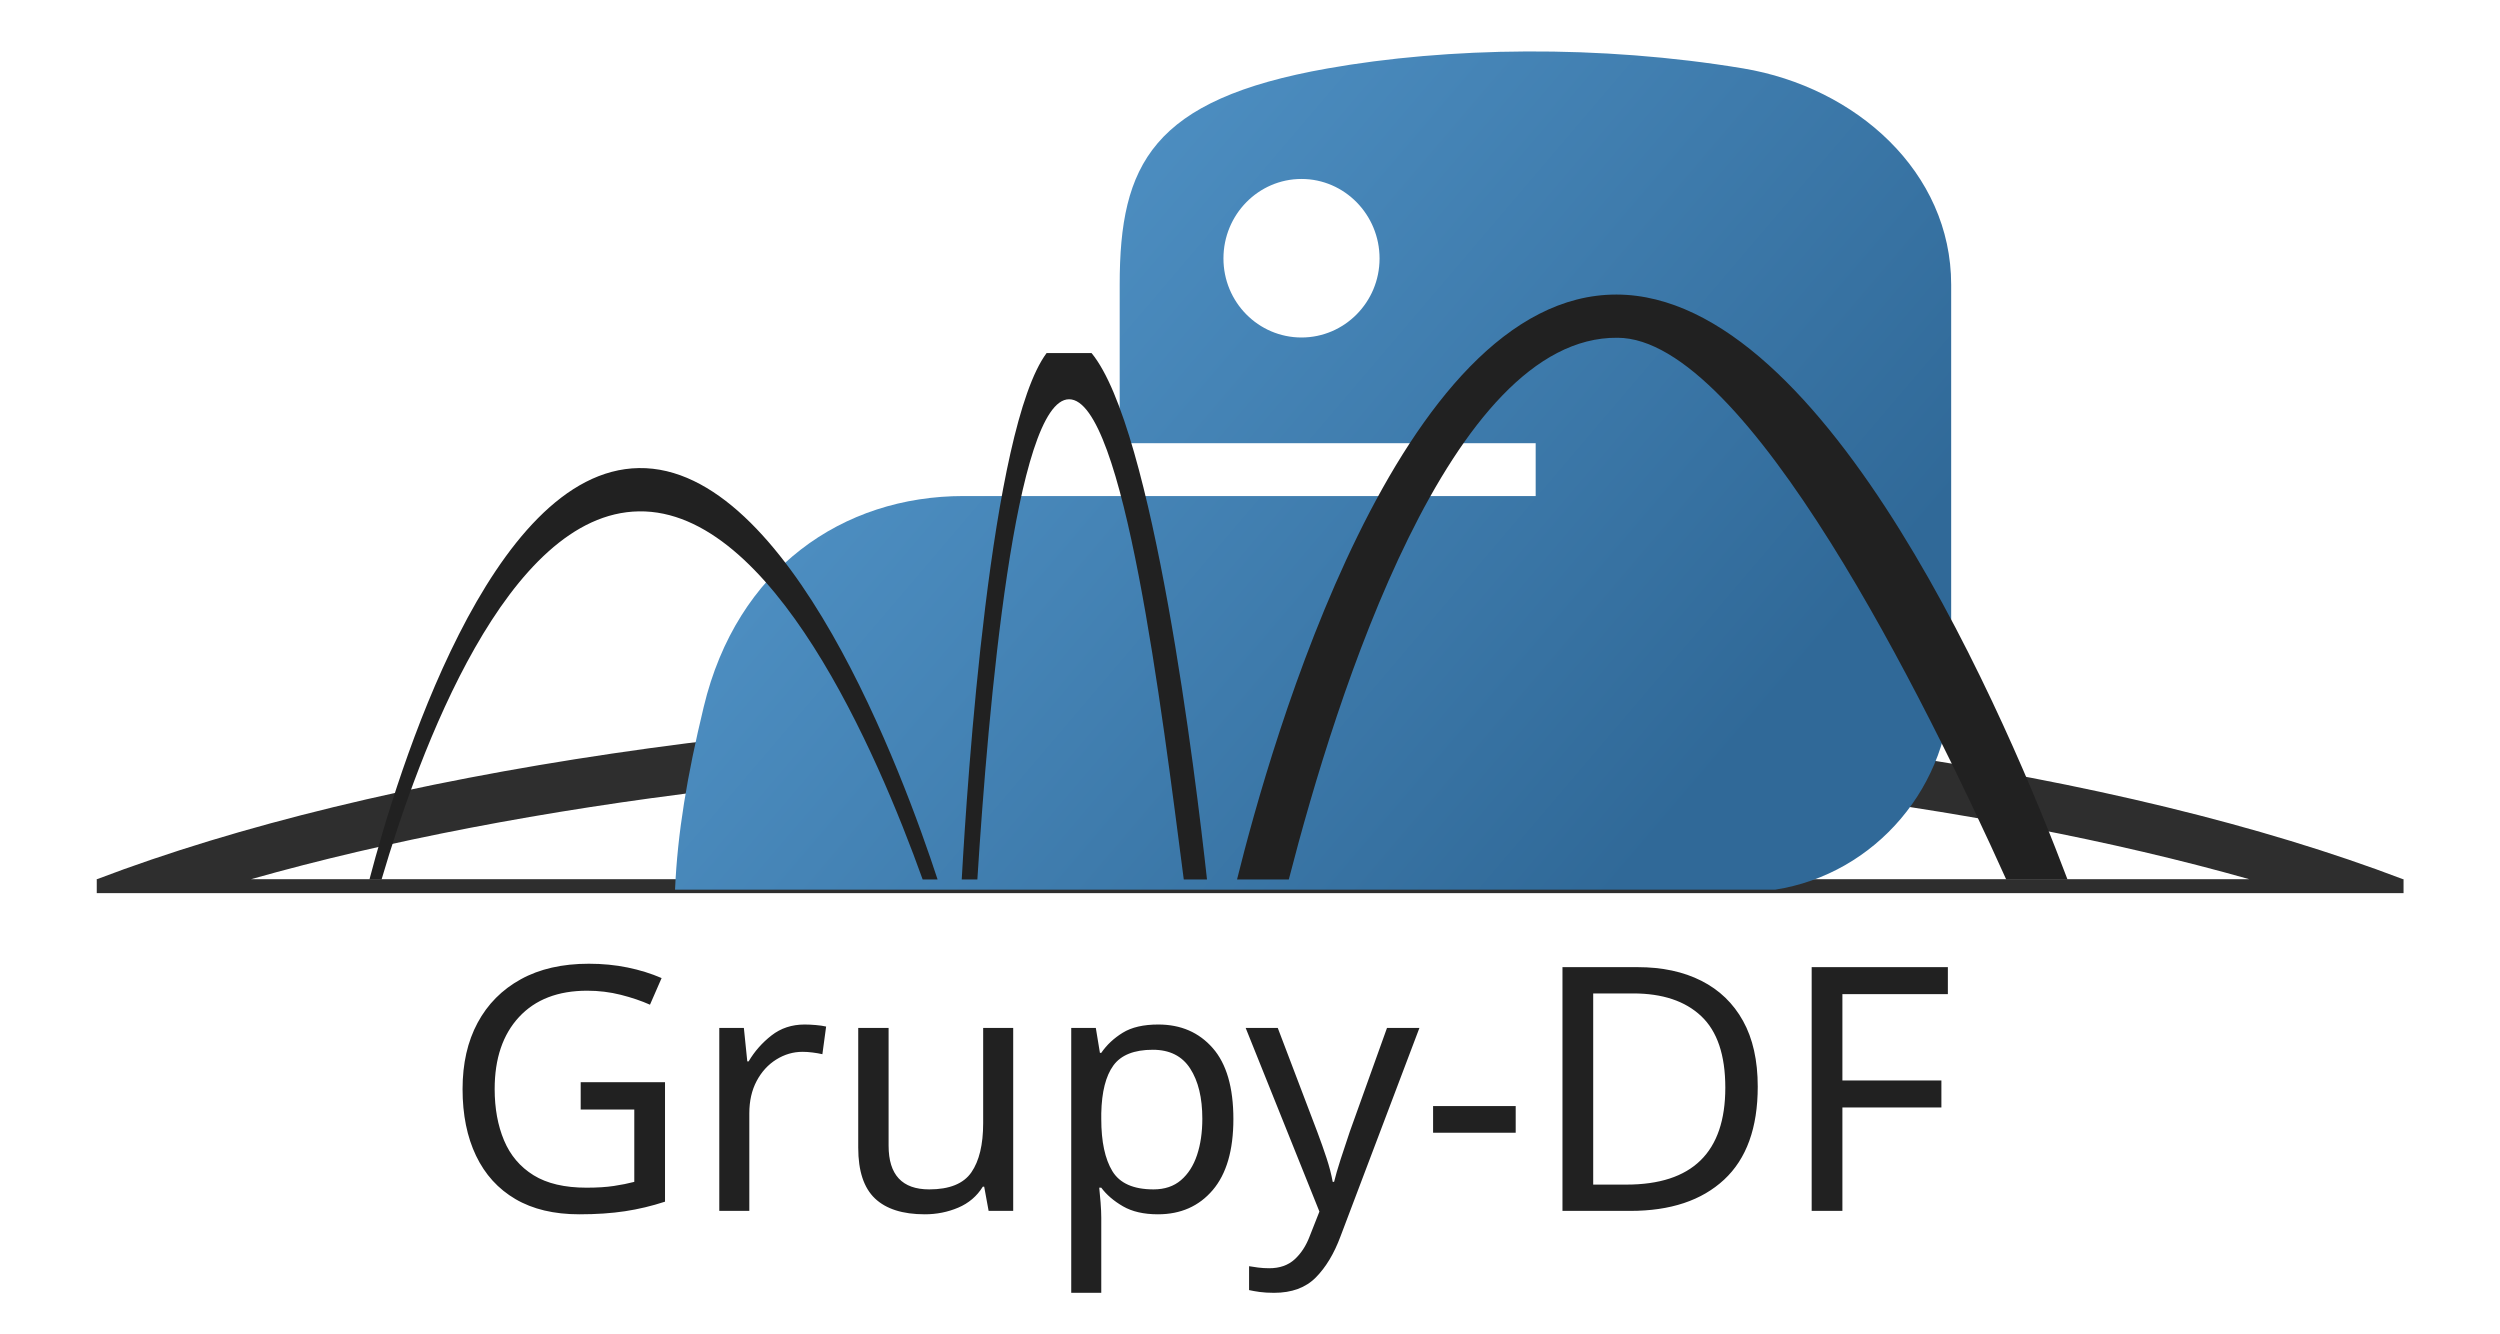
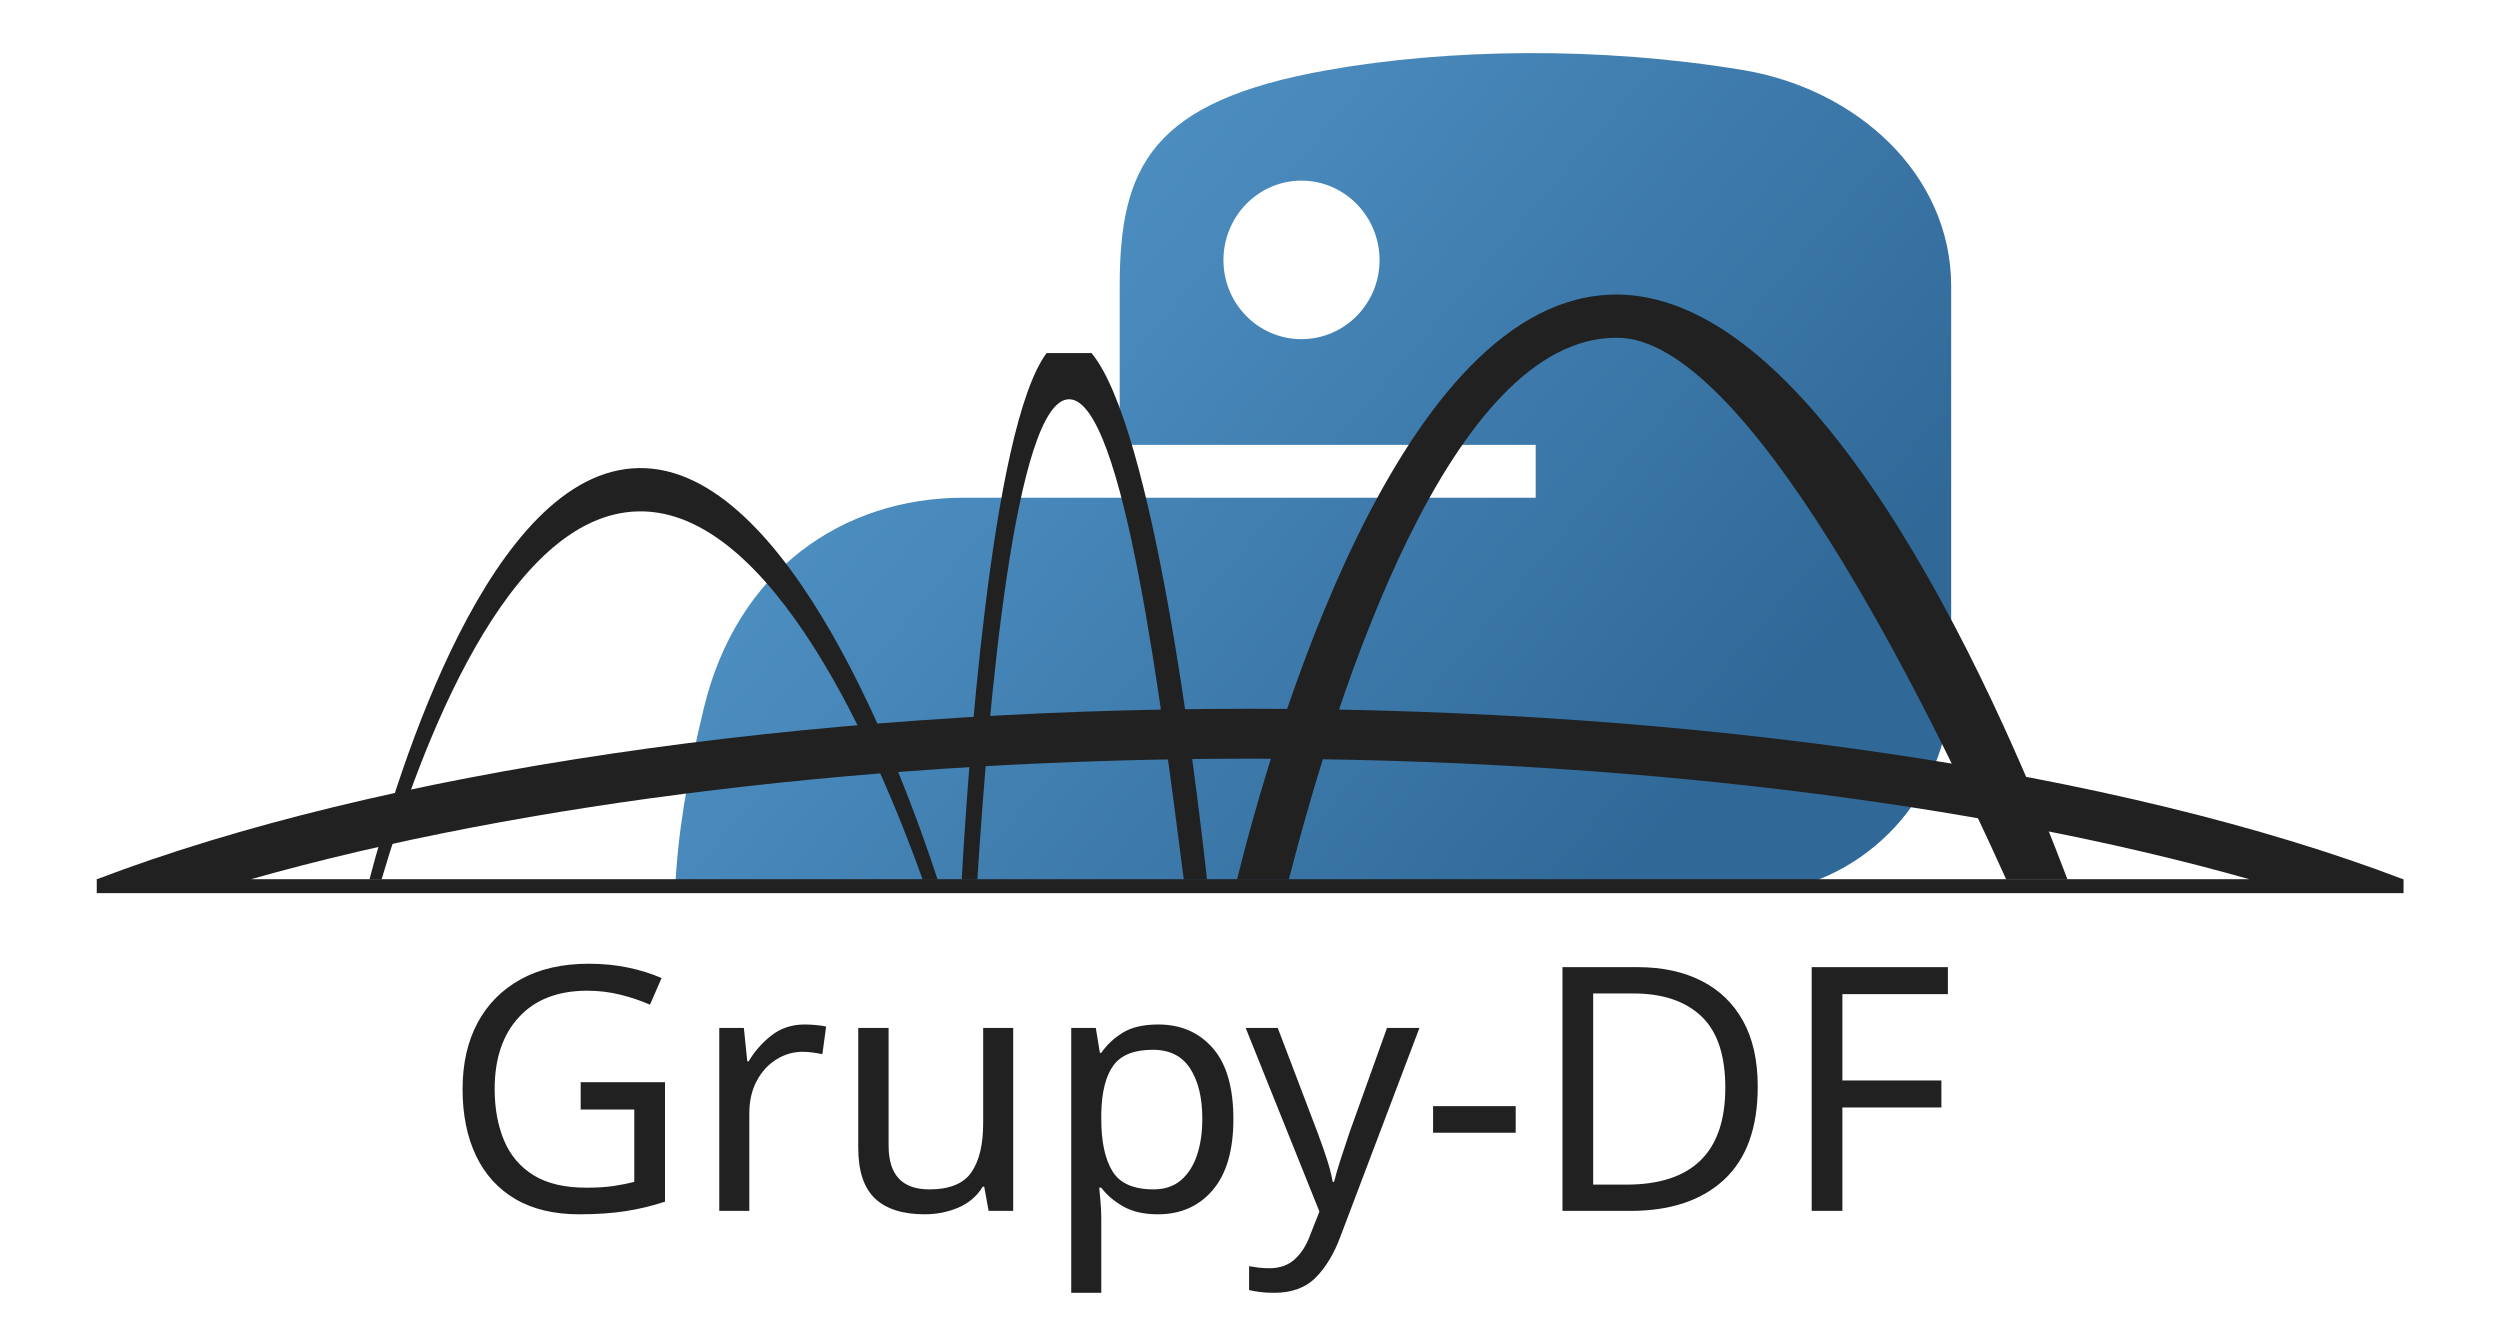
<svg xmlns="http://www.w3.org/2000/svg" xmlns:xlink="http://www.w3.org/1999/xlink" width="1500" height="800" viewBox="0 0 1500 800" id="svg2" version="1.1">
  <defs id="defs4">
    <linearGradient id="linearGradient2795">
      <stop id="stop2797" offset="0" style="stop-color:#b8b8b8;stop-opacity:0.498;" />
      <stop id="stop2799" offset="1" style="stop-color:#7f7f7f;stop-opacity:0;" />
    </linearGradient>
    <linearGradient id="linearGradient2787">
      <stop id="stop2789" offset="0" style="stop-color:#7f7f7f;stop-opacity:0.5;" />
      <stop id="stop2791" offset="1" style="stop-color:#7f7f7f;stop-opacity:0;" />
    </linearGradient>
    <linearGradient id="linearGradient3676">
      <stop id="stop3678" offset="0" style="stop-color:#b2b2b2;stop-opacity:0.5;" />
      <stop id="stop3680" offset="1" style="stop-color:#b3b3b3;stop-opacity:0;" />
    </linearGradient>
    <linearGradient id="linearGradient3236">
      <stop id="stop3244" offset="0" style="stop-color:#f4f4f4;stop-opacity:1" />
      <stop id="stop3240" offset="1" style="stop-color:white;stop-opacity:1" />
    </linearGradient>
    <linearGradient id="linearGradient4671">
      <stop id="stop4673" offset="0" style="stop-color:#ffd43b;stop-opacity:1;" />
      <stop id="stop4675" offset="1" style="stop-color:#ffe873;stop-opacity:1" />
    </linearGradient>
    <linearGradient id="linearGradient4689">
      <stop id="stop4691" offset="0" style="stop-color:#5a9fd4;stop-opacity:1;" />
      <stop id="stop4693" offset="1" style="stop-color:#306998;stop-opacity:1;" />
    </linearGradient>
    <linearGradient gradientTransform="translate(100.2702,99.61116)" gradientUnits="userSpaceOnUse" xlink:href="#linearGradient4671" id="linearGradient2987" y2="144.757" x2="-65.309" y1="144.757" x1="224.24" />
    <linearGradient gradientTransform="translate(100.2702,99.61116)" gradientUnits="userSpaceOnUse" xlink:href="#linearGradient4689" id="linearGradient2990" y2="76.313" x2="26.67" y1="77.476" x1="172.942" />
    <linearGradient y2="144.757" x2="-65.309" y1="144.757" x1="224.24" gradientTransform="matrix(0.562541,0,0,0.567972,-11.5974,-7.60954)" gradientUnits="userSpaceOnUse" id="linearGradient2255" xlink:href="#linearGradient4671" />
    <linearGradient y2="76.313" x2="26.67" y1="76.176" x1="172.942" gradientTransform="matrix(0.562541,0,0,0.567972,-11.5974,-7.60954)" gradientUnits="userSpaceOnUse" id="linearGradient2258" xlink:href="#linearGradient4689" />
    <radialGradient gradientUnits="userSpaceOnUse" gradientTransform="matrix(1,0,0,0.177966,0,108.7434)" r="29.037" fy="132.286" fx="61.519" cy="132.286" cx="61.519" id="radialGradient2801" xlink:href="#linearGradient2795" />
-     <linearGradient xlink:href="#linearGradient4689" id="linearGradient5348" gradientUnits="userSpaceOnUse" gradientTransform="matrix(5.752396,0,0,5.807932,1078.987,2629.51)" x1="26.649" y1="20.604" x2="135.665" y2="114.398" />
+     <linearGradient xlink:href="#linearGradient4689" id="linearGradient5348" gradientUnits="userSpaceOnUse" gradientTransform="matrix(5.236523,0,0,5.287079,265.1083,175.2899)" x1="26.649" y1="20.604" x2="135.665" y2="114.398" />
  </defs>
  <g id="layer1" transform="translate(0,-252.3622)">
-     <g id="g5491" transform="matrix(0.9103203,0,0,0.9103203,-717.1154,-2219.406)">
-       <path style="opacity:0.94;fill:#212121;fill-opacity:1;stroke:none;stroke-width:0.207;stroke-linecap:butt;stroke-linejoin:miter;stroke-miterlimit:4;stroke-dasharray:none;stroke-opacity:1" d="m 1611.703,3182.411 c -294.682,0.073 -573.679,41.315 -759.986,112.345 l -0.183,0 0,0.063 -0.353,0.124 0.353,0 0,8.997 1520.426,0 0,-8.997 0.155,0 -0.155,-0.054 0,-0.134 -0.39,0 c -186.281,-71.019 -465.227,-112.261 -759.867,-112.345 z m 0,32.898 c 243.594,0.153 478.309,28.468 658.551,79.446 l -1317.01,0 c 180.218,-50.972 414.897,-79.287 658.459,-79.446 z" id="path5326" />
-       <g id="g5428">
-         <path style="fill:url(#linearGradient5348);fill-opacity:1" d="m 1793.867,2749.184 c -46.871,0.218 -91.632,4.216 -131.018,11.185 -116.023,20.498 -137.088,63.401 -137.088,142.522 l 0,104.494 274.178,0 0,34.83 -274.178,0 -102.897,0 c -79.684,0 -149.457,47.896 -171.281,139.008 -10.911,45.264 -17.295,83.15 -18.895,120.432 l 725.154,0 c 66.041,-10.335 115.953,-68.357 115.953,-137.69 l 0,-261.074 c 0,-74.304 -62.683,-130.12 -137.088,-142.522 -47.1,-7.84 -95.971,-11.403 -142.842,-11.185 z m -148.273,84.043 c 28.321,0 51.449,23.507 51.449,52.408 -10e-5,28.799 -23.129,52.086 -51.449,52.086 -28.422,0 -51.447,-23.287 -51.447,-52.086 -2e-4,-28.901 23.025,-52.408 51.447,-52.408 z" id="path5344" />
-         <path id="path5328" d="m 1208.867,3023.784 c -98.036,1.433 -158.947,200.159 -177.6,271.159 l 7.986,0 c 24.954,-84.91 82.63,-241.354 169.614,-242.626 87.882,-1.285 156.743,158.258 187.027,242.626 l 9.836,0 c -22.42,-68.54 -97.504,-272.612 -196.863,-271.159 z" style="fill:#212121;fill-opacity:1;fill-rule:evenodd;stroke:none;stroke-width:1px;stroke-linecap:butt;stroke-linejoin:miter;stroke-opacity:1" />
-         <path id="path5330" d="m 1477.58,2947.986 c -36.931,49.597 -52.271,281.165 -55.934,346.957 l 10.308,0 c 7.197,-114.045 24.943,-316.514 60.459,-316.514 36.119,0 61.082,204.869 75.586,316.514 l 15.306,0 c -7.515,-68.477 -35.318,-297.504 -76.091,-346.957 l -29.635,0 z" style="fill:#212121;fill-opacity:1;fill-rule:evenodd;stroke:none;stroke-width:1px;stroke-linecap:butt;stroke-linejoin:miter;stroke-opacity:1" />
-         <path id="path5332" d="m 1853.241,2909.416 c -143.694,-0.239 -227.861,295.637 -250.139,385.528 l 34.119,0 c 31.701,-123.269 106.519,-358.129 216.616,-357.045 85.198,0 203.695,240.362 256.239,357.045 l 40.402,0 c -37.739,-100.043 -157.534,-385.296 -297.238,-385.528 z" style="fill:#212121;fill-opacity:1;fill-rule:evenodd;stroke:none;stroke-width:1px;stroke-linecap:butt;stroke-linejoin:miter;stroke-opacity:1" />
-         <text id="text5334" y="3513.381" x="1078.92" style="font-style:normal;font-weight:normal;font-size:40px;line-height:125%;font-family:sans-serif;letter-spacing:0px;word-spacing:0px;fill:#000000;fill-opacity:1;stroke:none;stroke-width:1px;stroke-linecap:butt;stroke-linejoin:miter;stroke-opacity:1" xml:space="preserve">
-           <tspan id="tspan5336" style="font-style:normal;font-variant:normal;font-weight:normal;font-stretch:normal;font-size:225px;font-family:Ubuntu;-inkscape-font-specification:Ubuntu;fill:#212121;fill-opacity:1" y="3513.381" x="1078.92">Grupy-DF</tspan>
-         </text>
-       </g>
-     </g>
+     <path style="fill:url(#linearGradient5348);fill-opacity:1" d="m 915.878,284.232 c -42.668,0.198 -83.415,3.838 -119.268,10.182 -105.618,18.659 -124.794,57.715 -124.794,129.74 l 0,95.123 249.59,0 0,31.706 -249.59,0 -93.669,0 c -72.538,0 -136.054,43.601 -155.921,126.542 -9.932,41.205 -15.744,75.694 -17.2,109.631 l 660.123,0 c 60.119,-9.408 105.555,-62.227 105.555,-125.342 l 0,-237.661 c 0,-67.64 -57.061,-118.451 -124.794,-129.74 -42.876,-7.137 -87.364,-10.381 -130.032,-10.182 z m -134.976,76.506 c 25.781,0 46.835,21.399 46.835,47.708 -9e-5,26.216 -21.055,47.415 -46.835,47.415 -25.873,0 -46.834,-21.198 -46.834,-47.415 -1.9e-4,-26.31 20.96,-47.708 46.834,-47.708 z" id="path5344" />
+     <path id="path5326" d="M 750.05,677.607 C 481.796,677.674 227.819,715.217 58.22,779.877 l -0.167,0 0,0.057 -0.322,0.113 0.322,0 0,8.19 1384.075,0 0,-8.19 0.141,0 -0.141,-0.049 0,-0.122 -0.355,0 C 1272.198,715.226 1018.267,677.683 750.05,677.607 Z m 0,29.948 c 221.748,0.139 435.415,25.915 599.492,72.322 l -1198.901,0 C 314.698,733.476 528.331,707.7 750.05,707.555 Z" style="opacity:1;fill:#212121;fill-opacity:1;stroke:none;stroke-width:0.207;stroke-linecap:butt;stroke-linejoin:miter;stroke-miterlimit:4;stroke-dasharray:none;stroke-opacity:1" />
+     <path id="path5328" d="m 383.341,533.207 c -89.244,1.305 -144.692,182.209 -161.673,246.842 l 7.27,0 c 22.716,-77.296 75.219,-219.709 154.403,-220.867 80,-1.17 142.687,144.066 170.254,220.867 l 8.954,0 C 542.14,717.655 473.79,531.884 383.341,533.207 Z" style="fill:#212121;fill-opacity:1;fill-rule:evenodd;stroke:none;stroke-width:1px;stroke-linecap:butt;stroke-linejoin:miter;stroke-opacity:1" />
+     <path id="path5330" d="m 627.956,464.206 c -33.619,45.149 -47.584,255.95 -50.917,315.842 l 9.384,0 c 6.551,-103.817 22.706,-288.129 55.037,-288.129 32.88,0 55.604,186.496 68.808,288.129 l 13.934,0 C 717.359,717.712 692.05,509.225 654.934,464.206 l -26.978,0 z" style="fill:#212121;fill-opacity:1;fill-rule:evenodd;stroke:none;stroke-width:1px;stroke-linecap:butt;stroke-linejoin:miter;stroke-opacity:1" />
+     <path id="path5332" d="M 969.927,429.094 C 839.12,428.877 762.501,698.219 742.221,780.048 l 31.06,0 c 28.858,-112.215 96.966,-326.012 197.19,-325.025 77.558,0 185.428,218.806 233.259,325.025 l 36.779,0 C 1206.154,688.977 1097.102,429.306 969.927,429.094 Z" style="fill:#212121;fill-opacity:1;fill-rule:evenodd;stroke:none;stroke-width:1px;stroke-linecap:butt;stroke-linejoin:miter;stroke-opacity:1" />
+     <text id="text5334" y="978.896" x="265.048" style="font-style:normal;font-weight:normal;font-size:36.413px;line-height:125%;font-family:sans-serif;letter-spacing:0px;word-spacing:0px;fill:#000000;fill-opacity:1;stroke:none;stroke-width:1px;stroke-linecap:butt;stroke-linejoin:miter;stroke-opacity:1" xml:space="preserve">
+       <tspan id="tspan5336" style="font-style:normal;font-variant:normal;font-weight:normal;font-stretch:normal;font-size:204.822px;font-family:Ubuntu;-inkscape-font-specification:Ubuntu;fill:#212121;fill-opacity:1" y="978.896" x="265.048">Grupy-DF</tspan>
+     </text>
  </g>
</svg>
